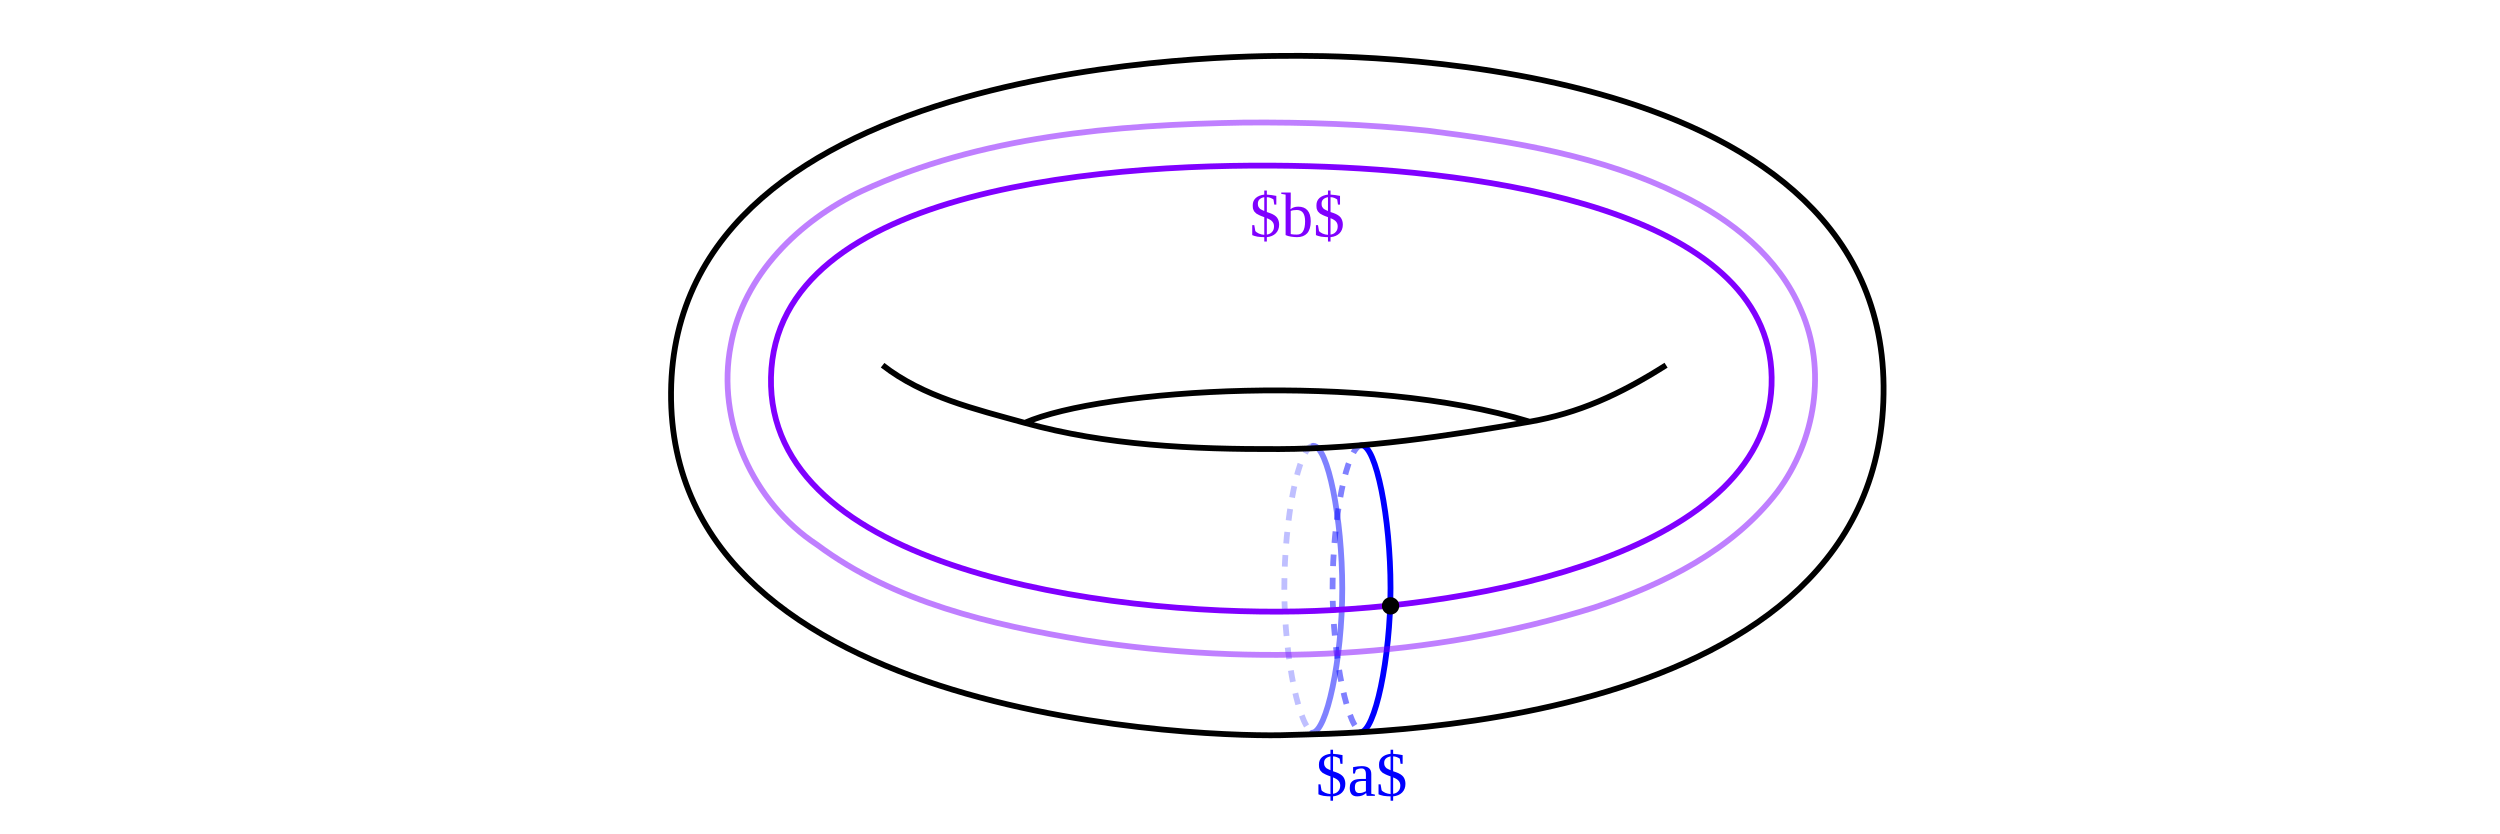
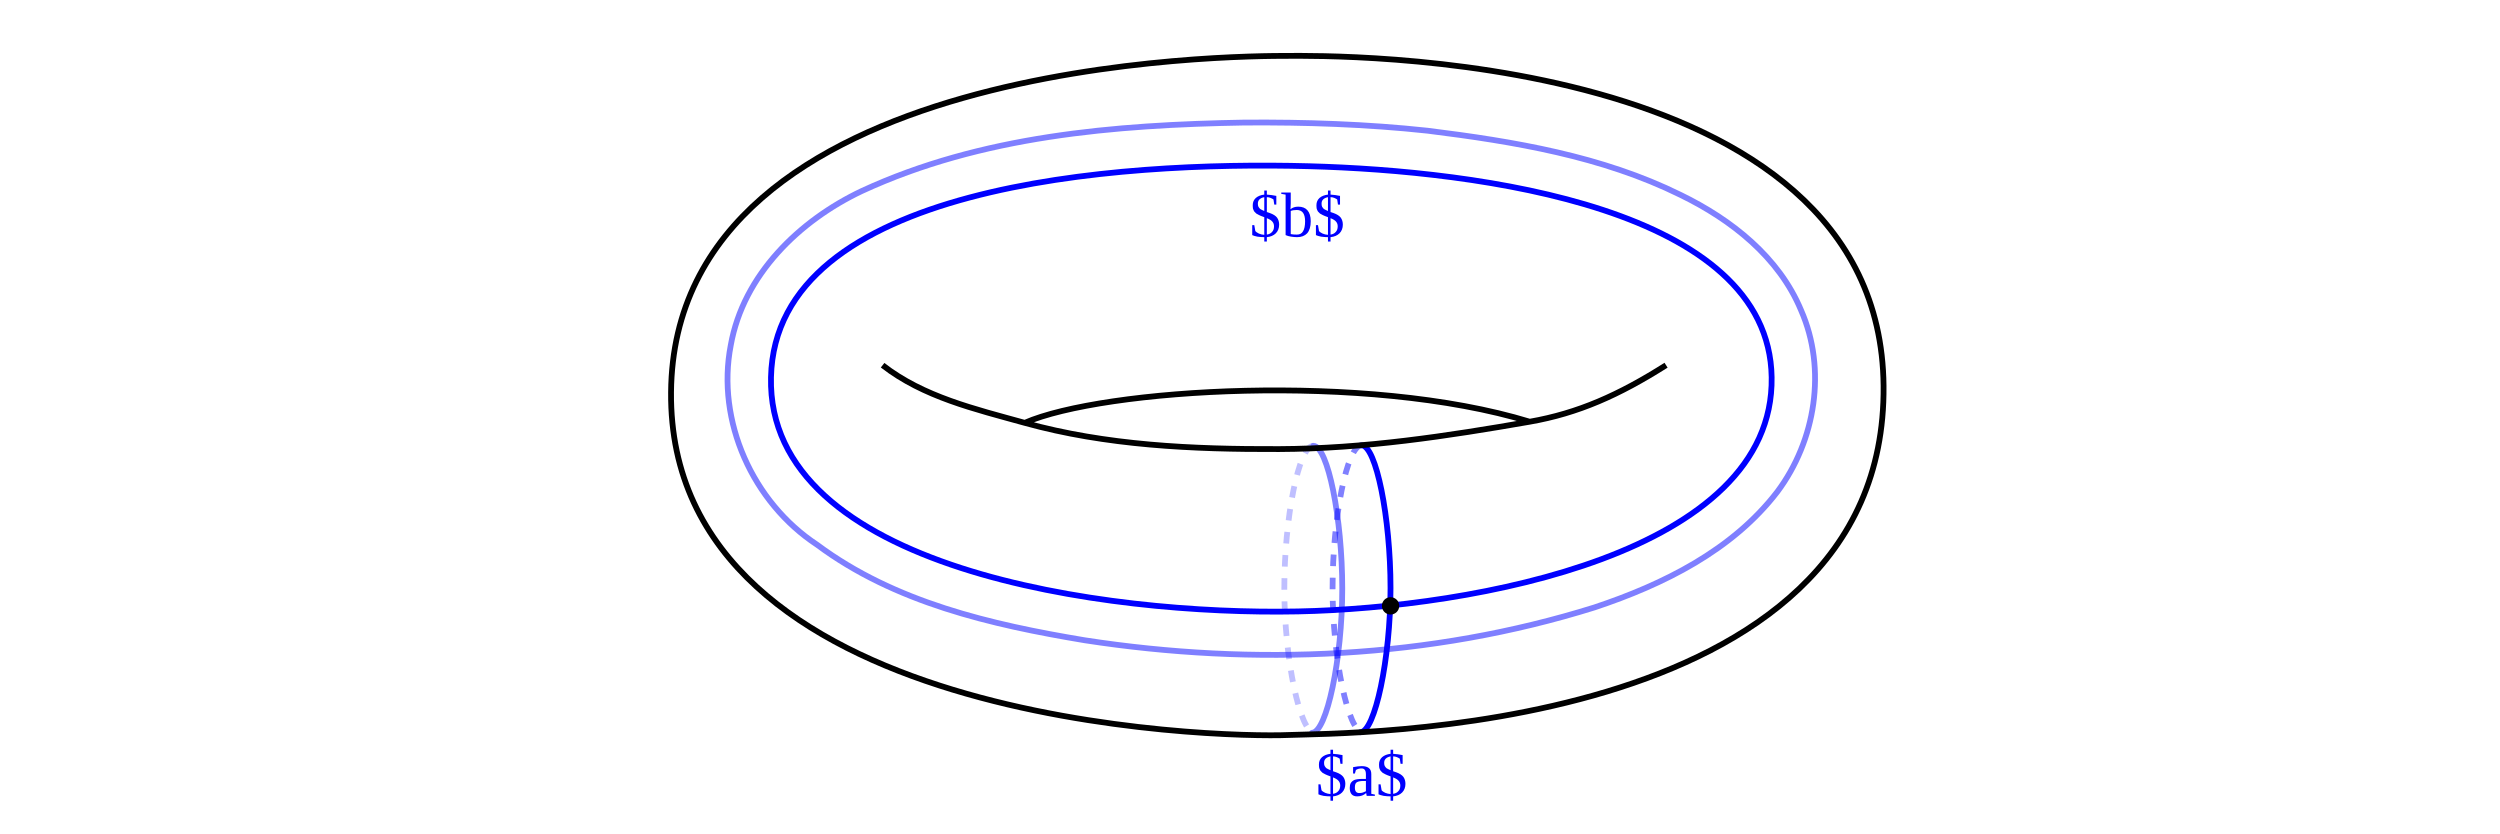
<svg xmlns="http://www.w3.org/2000/svg" width="6in" height="2in" viewBox="0 0 152.4 50.8" version="1.1" id="svg1">
  <defs id="defs1">
    </defs>
  <g id="layer1">
    <path style="fill:none;stroke:#0000ff;stroke-width:0.353;stroke-linecap:round;stroke-linejoin:round;stroke-dasharray:none;stroke-dashoffset:3.067;stroke-opacity:1" d="m 83,27.146 c 0.885,2.3e-5 1.766,4.408 1.766,8.706 -1.3e-5,4.298 -0.955,8.787 -1.84,8.787" id="path17-2" />
    <path style="fill:none;stroke:#8080ff;stroke-width:0.353;stroke-linecap:butt;stroke-linejoin:round;stroke-dasharray:0.706, 0.706;stroke-dashoffset:0;stroke-opacity:1" d="m 83,27.146 c -0.885,2.3e-5 -1.766,4.408 -1.766,8.706 1.3e-5,4.298 0.955,8.787 1.84,8.787" id="path17-2-8" />
    <path style="fill:none;stroke:#0004ff;stroke-width:0.353;stroke-linecap:round;stroke-linejoin:round;stroke-dasharray:none;stroke-dashoffset:3.067;stroke-opacity:0.5" d="m 80.058,27.176 c 0.885,2.3e-5 1.766,4.408 1.766,8.706 -1.3e-5,4.298 -0.955,8.787 -1.84,8.787" id="path17-2-84" />
    <path style="fill:none;stroke:#8080ff;stroke-width:0.353;stroke-linecap:butt;stroke-linejoin:round;stroke-dasharray:0.706, 0.706;stroke-dashoffset:0;stroke-opacity:0.5" d="m 80.058,27.176 c -0.885,2.3e-5 -1.766,4.408 -1.766,8.706 1.3e-5,4.298 0.955,8.787 1.84,8.787" id="path17-2-8-7" />
    <path id="path19" style="fill:none;stroke:#000000;stroke-width:0.353;stroke-linejoin:round" d="M 114.823,23.528 C 115.02,44.979 81.714,44.67 78.557,44.805 74.278,44.988 40.732,44.206 40.907,23.913 41.083,3.422 75.614,3.406 78.557,3.406 c 2.182,0 36.075,-0.558 36.266,20.121 z" />
-     <path style="fill:none;stroke:#8000ff;stroke-width:0.353;stroke-linecap:round;stroke-linejoin:round;stroke-dasharray:none;stroke-dashoffset:3.067;stroke-opacity:1" d="M 108,23 C 108.166,33.736 89.858,37.053 79.123,37.273 67.409,37.513 46.74,34.714 47,23 47.261,11.256 68.065,9.814 79.808,10.133 90.134,10.414 107.84,12.671 108,23 Z" id="path17-2-0" />
-     <path id="path17-2-0-1" style="fill:none;stroke:#8000ff;stroke-width:0.353;stroke-linecap:round;stroke-linejoin:round;stroke-dasharray:none;stroke-dashoffset:3.067;stroke-opacity:0.5" d="m 75.855,7.471 c -7.905,0.138 -16.041,0.81 -23.31,4.169 -3.813,1.802 -7.233,5.115 -7.997,9.403 -0.902,4.627 1.348,9.592 5.26,12.163 4.722,3.519 10.614,4.876 16.319,5.825 10.332,1.593 21.072,1.126 31.079,-2.005 4.19,-1.395 8.4,-3.475 11.143,-7.051 2.33,-3.12 3.026,-7.461 1.443,-11.065 -1.351,-3.245 -4.254,-5.526 -7.34,-7.026 C 97.651,9.511 92.291,8.626 87.026,7.968 83.317,7.568 79.584,7.446 75.855,7.471 Z" />
+     <path style="fill:none;stroke:#0000ff;stroke-width:0.353;stroke-linecap:round;stroke-linejoin:round;stroke-dasharray:none;stroke-dashoffset:3.067;stroke-opacity:1" d="M 108,23 C 108.166,33.736 89.858,37.053 79.123,37.273 67.409,37.513 46.74,34.714 47,23 47.261,11.256 68.065,9.814 79.808,10.133 90.134,10.414 107.84,12.671 108,23 Z" id="path17-2-0" />
+     <path id="path17-2-0-1" style="fill:none;stroke:#0000ff;stroke-width:0.353;stroke-linecap:round;stroke-linejoin:round;stroke-dasharray:none;stroke-dashoffset:3.067;stroke-opacity:0.5" d="m 75.855,7.471 c -7.905,0.138 -16.041,0.81 -23.31,4.169 -3.813,1.802 -7.233,5.115 -7.997,9.403 -0.902,4.627 1.348,9.592 5.26,12.163 4.722,3.519 10.614,4.876 16.319,5.825 10.332,1.593 21.072,1.126 31.079,-2.005 4.19,-1.395 8.4,-3.475 11.143,-7.051 2.33,-3.12 3.026,-7.461 1.443,-11.065 -1.351,-3.245 -4.254,-5.526 -7.34,-7.026 C 97.651,9.511 92.291,8.626 87.026,7.968 83.317,7.568 79.584,7.446 75.855,7.471 Z" />
    <path d="m 62.467,25.777 c 4.741,-2.079 20.839,-3.114 30.784,-0.069 m 8.312,-3.445 c -2.87,1.819 -5.361,2.93 -8.312,3.445 -4.998,0.871 -10.092,1.648 -15.279,1.668 -5.301,0.02 -10.551,-0.226 -15.505,-1.599 -3.041,-0.843 -6.18,-1.58 -8.664,-3.513" style="display:inline;fill:none;stroke:#000000;stroke-width:0.353;stroke-dasharray:none;stroke-opacity:1" id="path1" />
    <path style="color:#000000;fill:#000000;fill-opacity:1;stroke-linecap:round;stroke-linejoin:round;-inkscape-stroke:none" d="m 84.769,36.405 a 0.529,0.529 0 0 0 -0.529,0.529 0.529,0.529 0 0 0 0.529,0.529 0.529,0.529 0 0 0 0.529,-0.529 0.529,0.529 0 0 0 -0.529,-0.529 z" id="path6" />
    <text xml:space="preserve" style="font-size:3.881px;fill:#0000ff;fill-opacity:1;stroke:none;stroke-width:1.058;stroke-linecap:round;stroke-linejoin:round;stroke-dasharray:none;stroke-dashoffset:0;stroke-opacity:0.5" x="80.201" y="48.517" id="text7">
      <tspan id="tspan7" style="stroke:none;stroke-width:1.058;fill:#0000ff;fill-opacity:1" x="80.201" y="48.517">$a$</tspan>
    </text>
-     <text xml:space="preserve" style="font-size:3.881px;fill:#8000ff;fill-opacity:1;stroke:none;stroke-width:1.058;stroke-linecap:round;stroke-linejoin:round;stroke-dasharray:none;stroke-dashoffset:0;stroke-opacity:0.5" x="76.163" y="14.425" id="text7-7">
-       <tspan id="tspan7-2" style="fill:#8000ff;fill-opacity:1;stroke:none;stroke-width:1.058" x="76.163" y="14.425">$b$</tspan>
+     <text xml:space="preserve" style="font-size:3.881px;fill:#0000ff;fill-opacity:1;stroke:none;stroke-width:1.058;stroke-linecap:round;stroke-linejoin:round;stroke-dasharray:none;stroke-dashoffset:0;stroke-opacity:0.5" x="76.163" y="14.425" id="text7-7">
+       <tspan id="tspan7-2" style="fill:#0000ff;fill-opacity:1;stroke:none;stroke-width:1.058;stroke-dasharray:none" x="76.163" y="14.425">$b$</tspan>
    </text>
  </g>
</svg>
